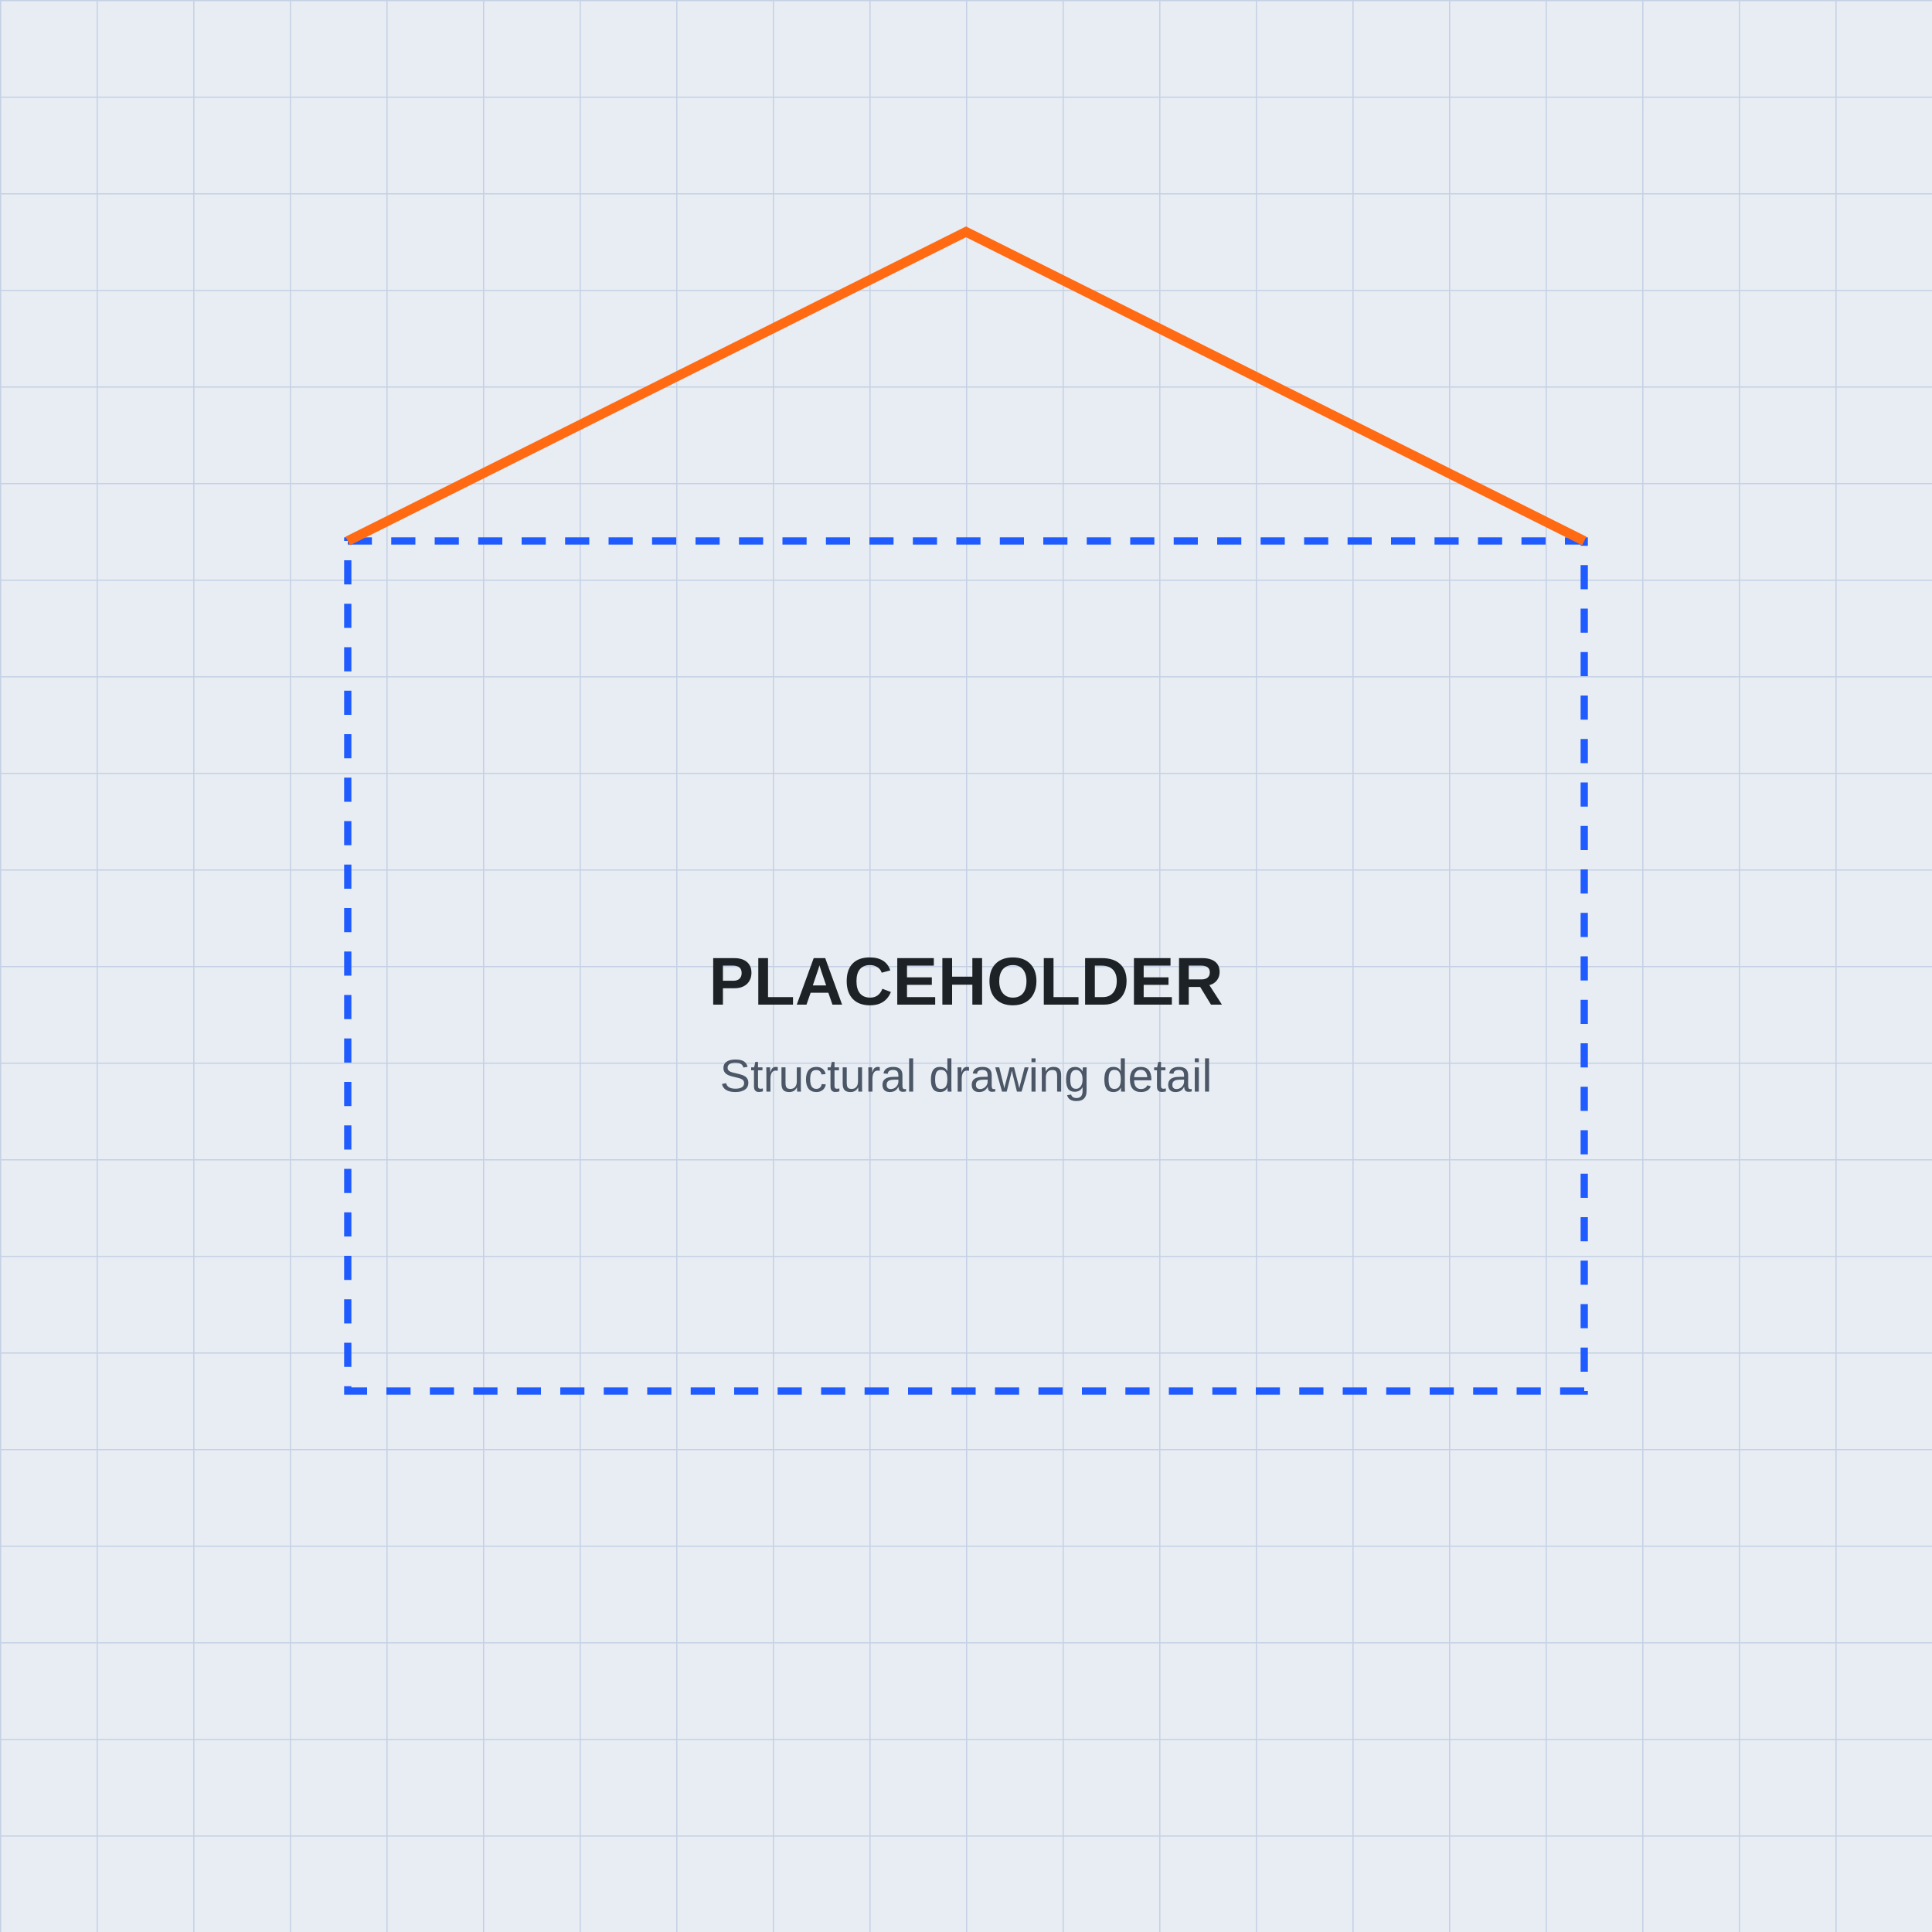
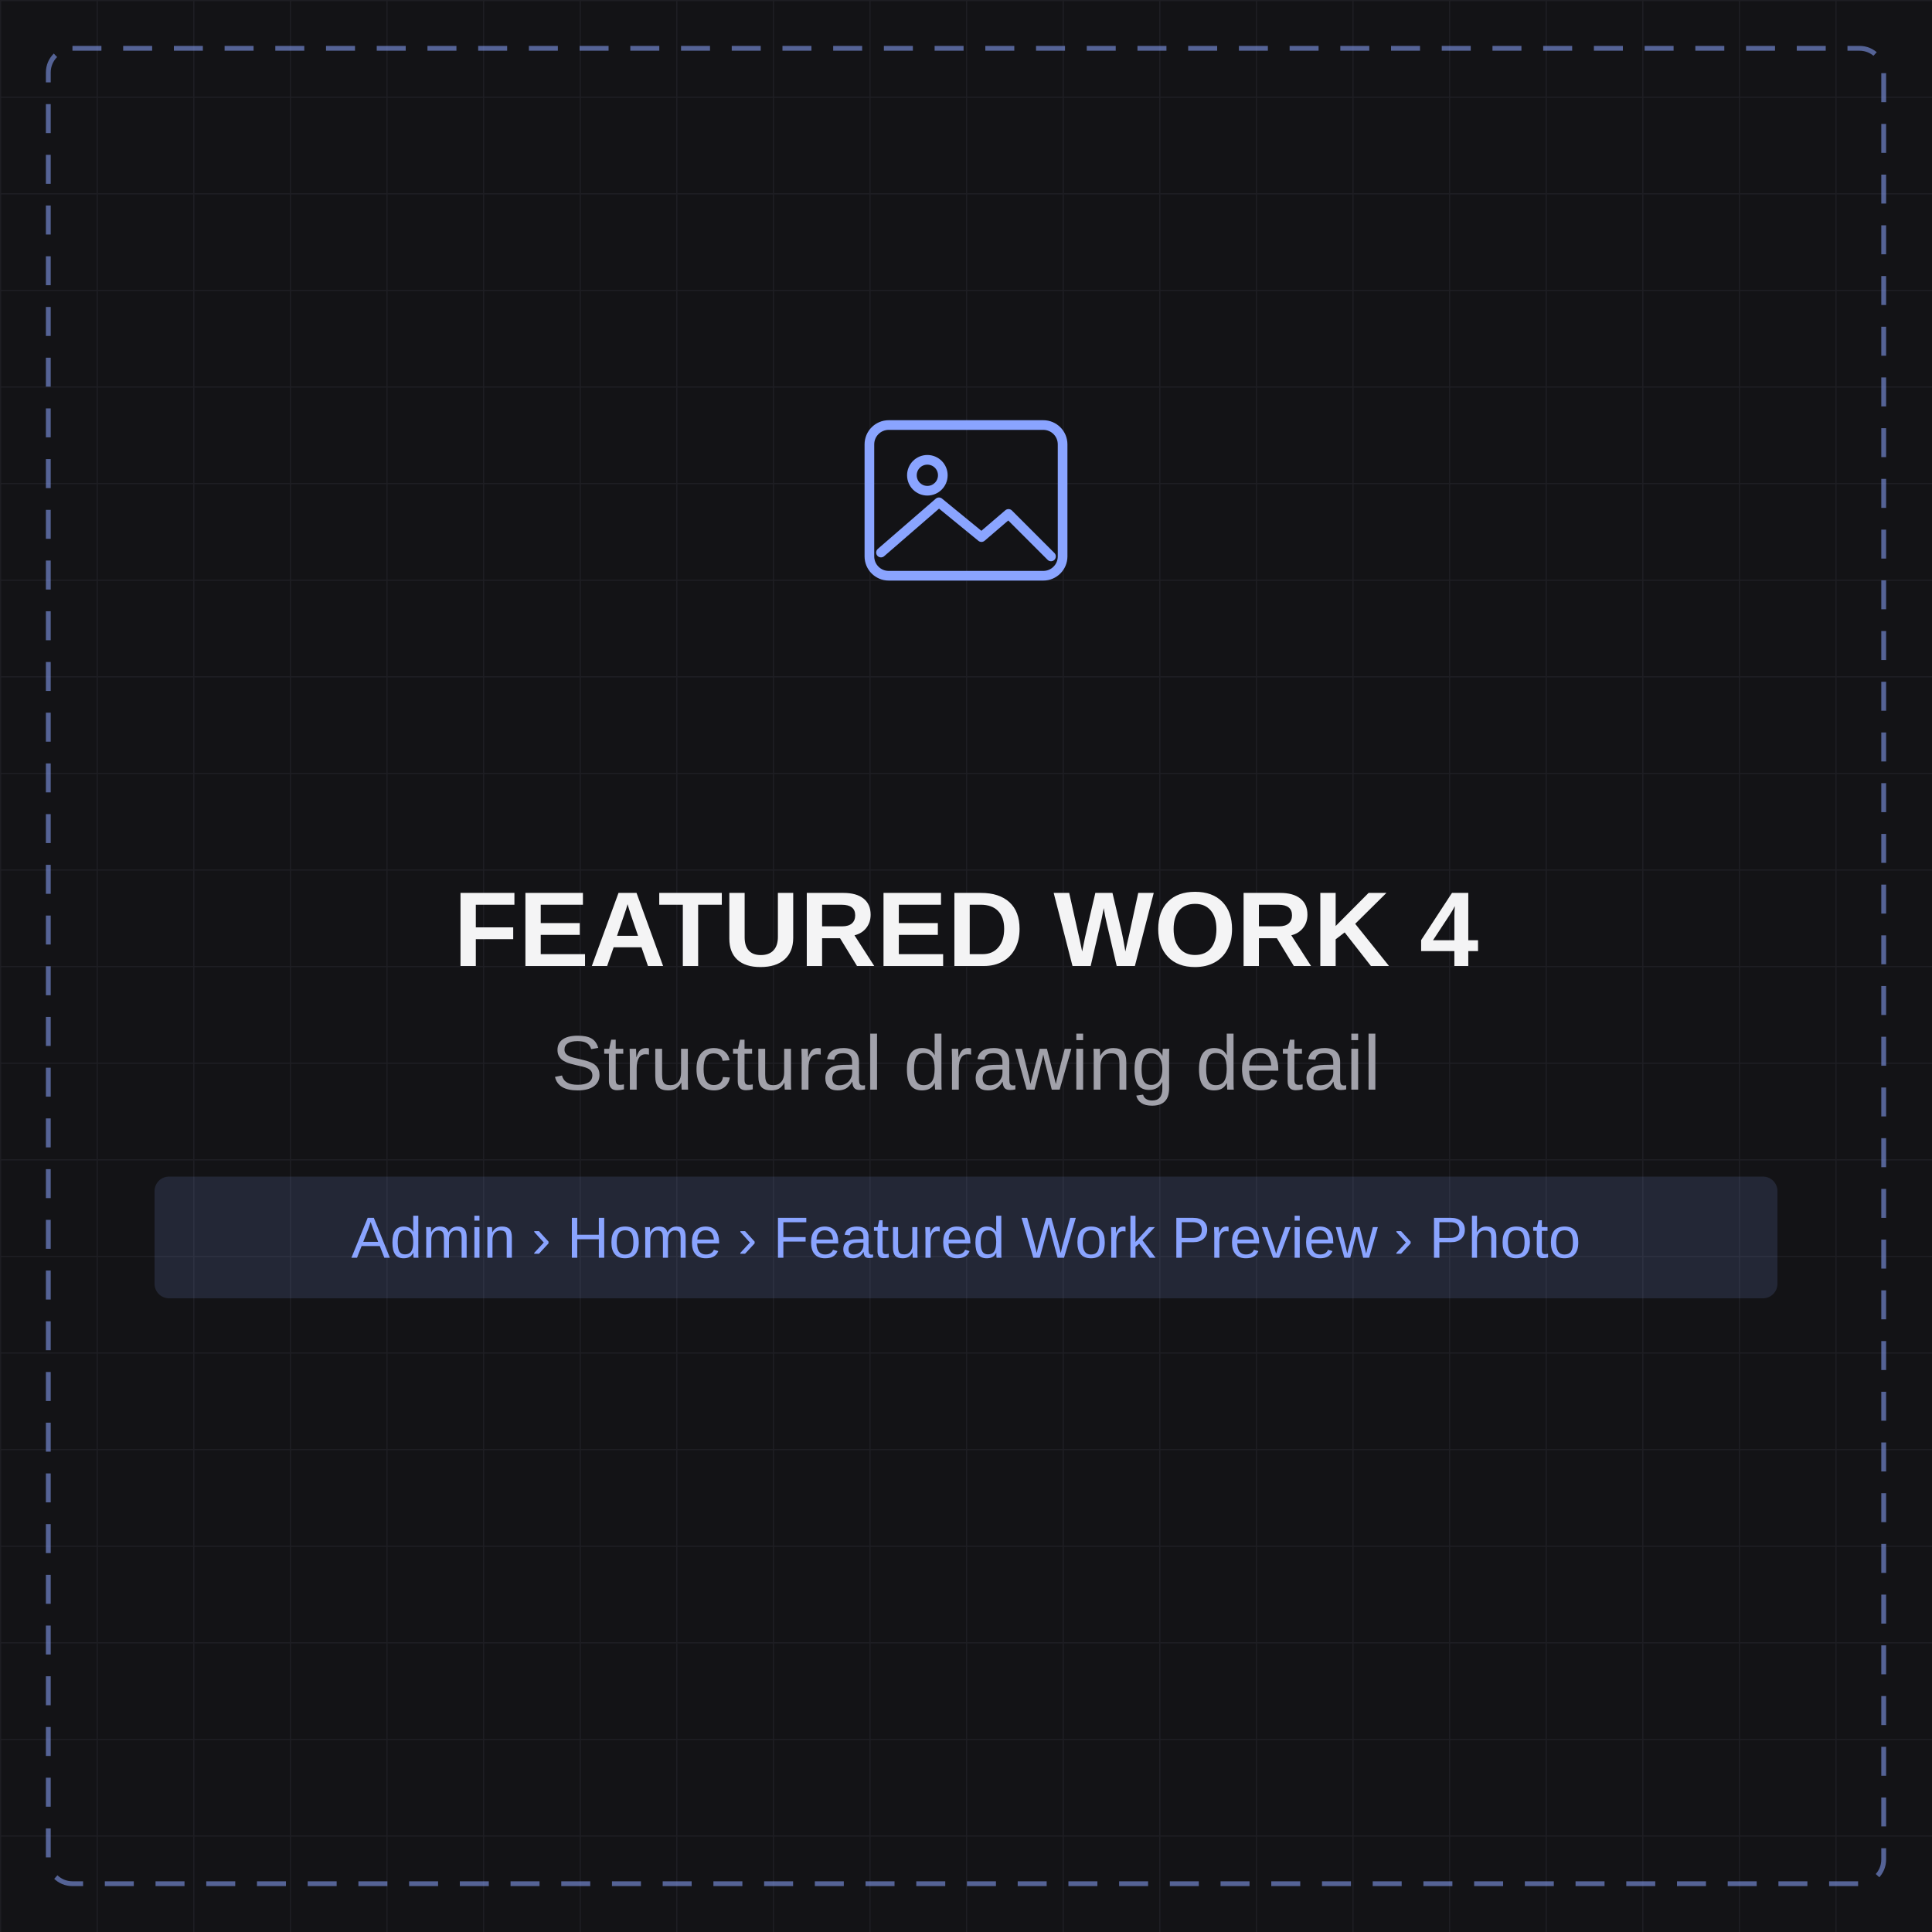
<svg xmlns="http://www.w3.org/2000/svg" viewBox="0 0 800 800" width="800" height="800">
  <defs>
    <pattern id="g" width="40" height="40" patternUnits="userSpaceOnUse">
-       <path d="M40 0H0V40" fill="none" stroke="#C5D1E4" stroke-width="1" />
+       <path d="M40 0H0V40" fill="none" stroke="#1E1E23" stroke-width="1" />
    </pattern>
  </defs>
-   <rect width="800" height="800" fill="#E8EDF4" />
+   <rect width="800" height="800" fill="#131316" />
  <rect width="800" height="800" fill="url(#g)" />
-   <rect x="144.0" y="224" width="512.0" height="352.0" fill="none" stroke="#1F5BFF" stroke-width="3" stroke-dasharray="10 8" />
-   <path d="M144.0 224L400.0 96.0L656.0 224" fill="none" stroke="#FF6A13" stroke-width="4" />
-   <text x="50%" y="416.0" text-anchor="middle" font-family="Arial,sans-serif" font-size="28" font-weight="700" fill="#1D2227">PLACEHOLDER</text>
-   <text x="50%" y="452.0" text-anchor="middle" font-family="Arial,sans-serif" font-size="19" fill="#4B5666">Structural drawing detail</text>
+   <rect x="20" y="20" width="760" height="760" rx="10" fill="none" stroke="#8AA4FF" stroke-opacity=".55" stroke-width="2" stroke-dasharray="12 9" />
+   <g transform="translate(360 176)" fill="none" stroke="#8AA4FF" stroke-width="4" stroke-linecap="round" stroke-linejoin="round">
+     <rect width="80" height="62.4" rx="8" />
+     <circle cx="24" cy="20.8" r="6.4" />
+     <path d="M4.8 52.8L28.8 32L46.4 46.4L57.6 36.8L75.2 54.4" />
+   </g>
+   <text x="50%" y="400" text-anchor="middle" font-family="Arial,Helvetica,sans-serif" font-size="44" font-weight="700" fill="#F4F4F5">FEATURED WORK 4</text>
+   <text x="50%" y="451.2" text-anchor="middle" font-family="Arial,Helvetica,sans-serif" font-size="32" fill="#A1A1AA">Structural drawing detail</text>
+   <rect x="64" y="487.2" width="672" height="50.4" rx="6" fill="#8AA4FF" fill-opacity=".14" />
+   <text x="50%" y="520.8" text-anchor="middle" font-family="Arial,Helvetica,sans-serif" font-size="24" fill="#8AA4FF">Admin › Home › Featured Work Preview › Photo</text>
</svg>
